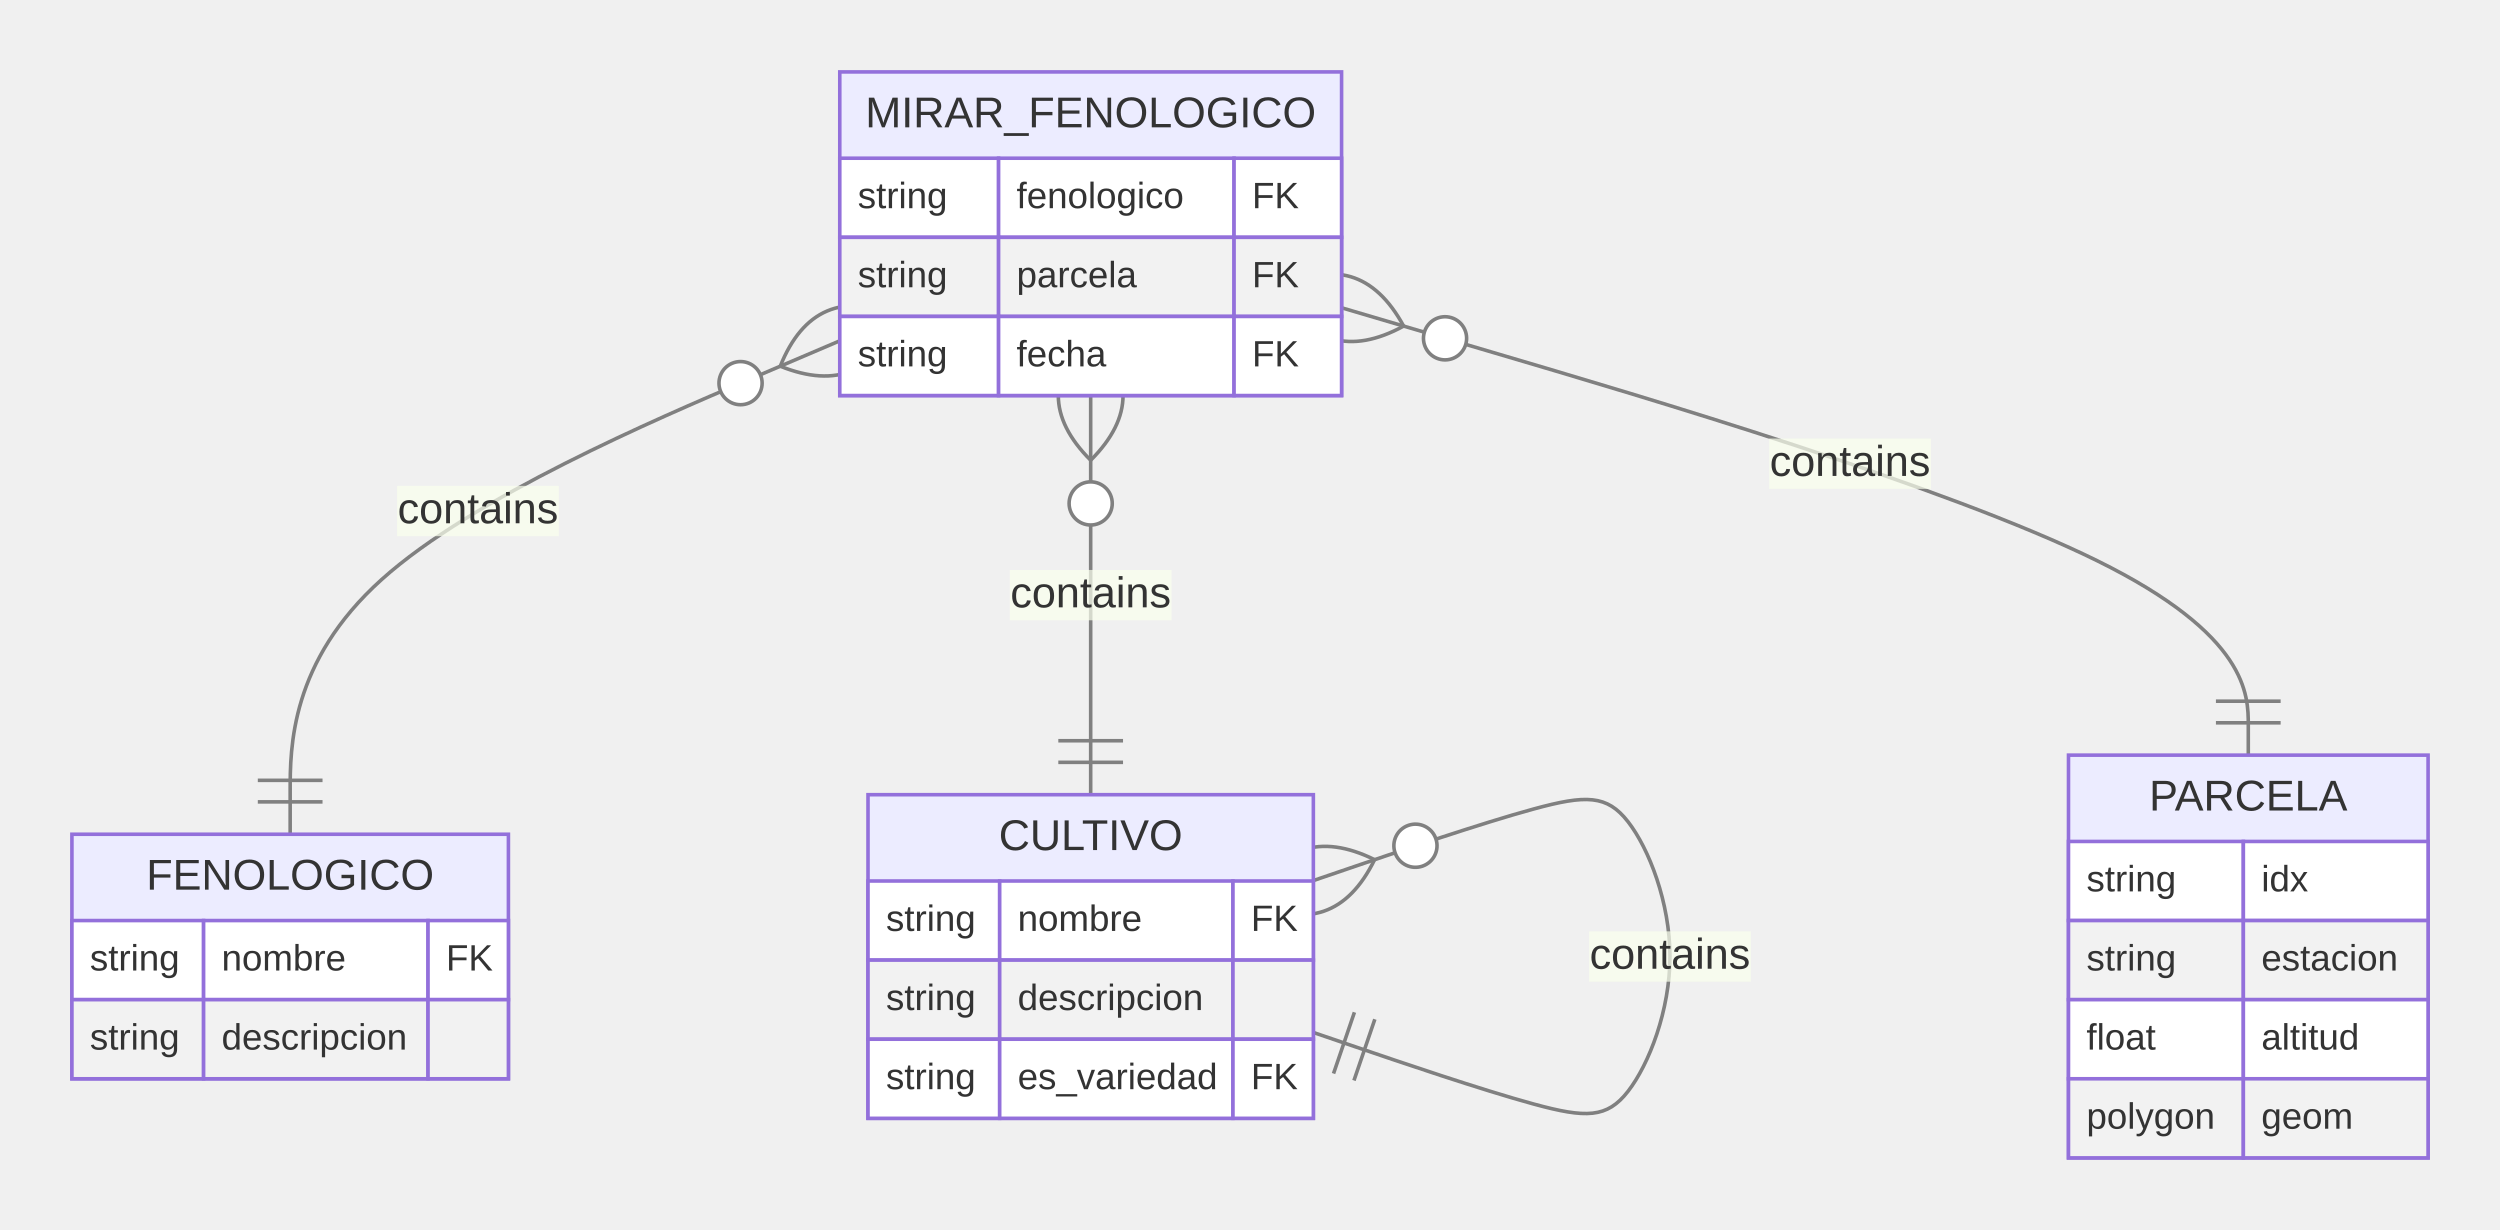
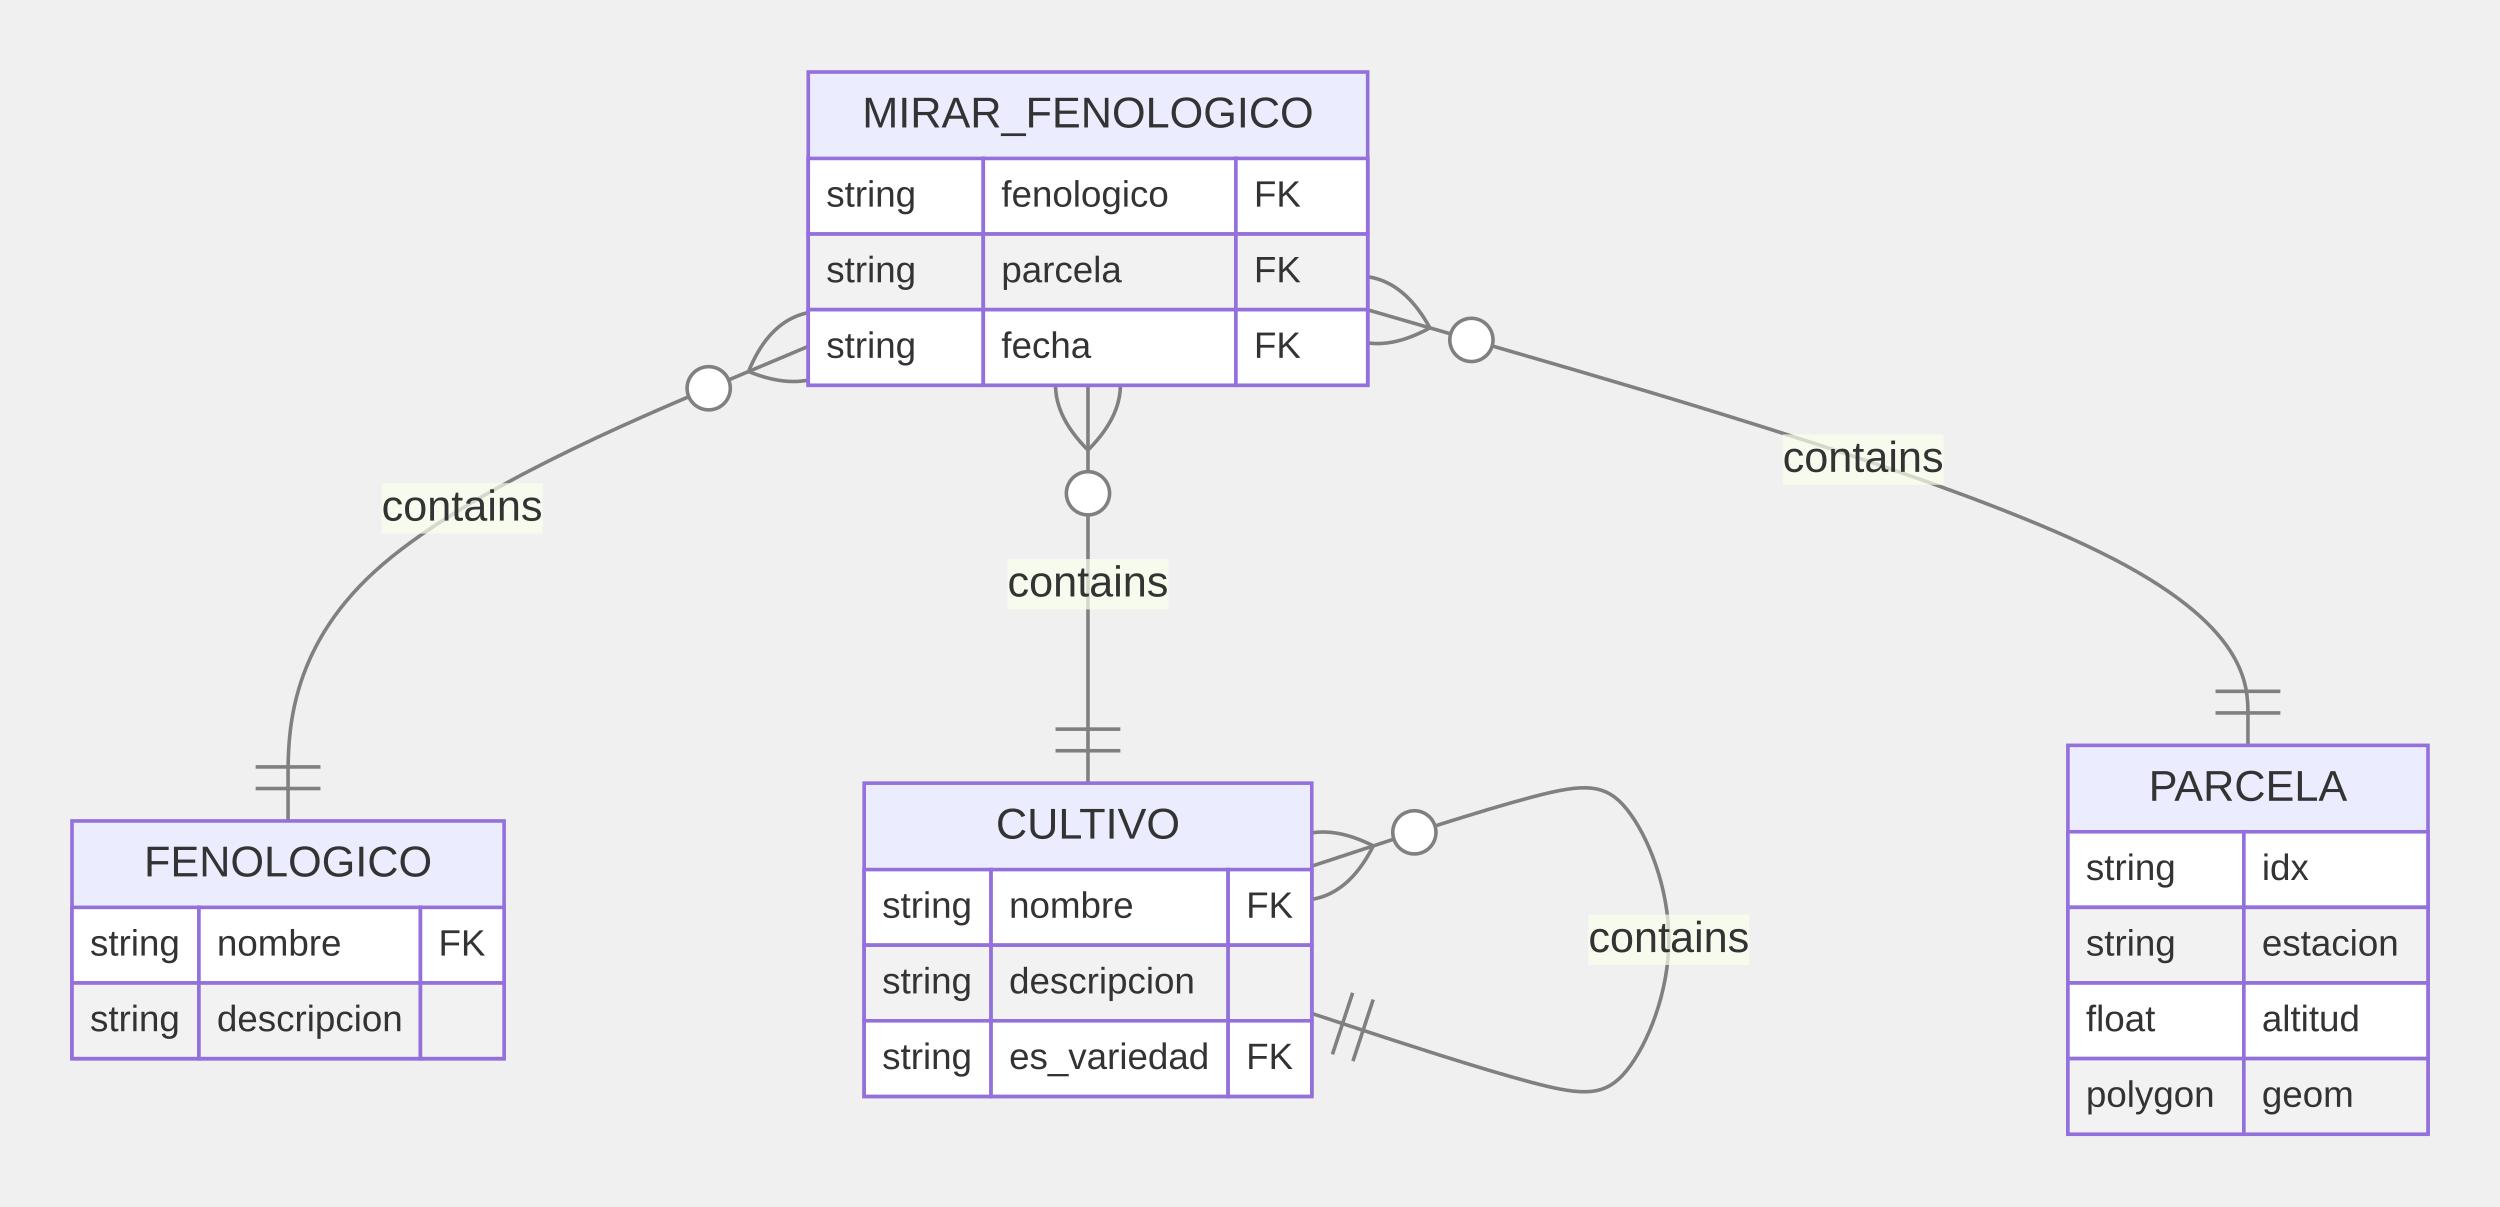
- <svg xmlns="http://www.w3.org/2000/svg" aria-roledescription="er" role="graphics-document document" viewBox="0 0 695.232 342" style="max-width: 695.232px; background-color: white;" width="100%" id="mermaid-1685972467404">
-   <style>#mermaid-1685972467404{font-family:"trebuchet ms",verdana,arial,sans-serif;font-size:16px;fill:#333;}#mermaid-1685972467404 .error-icon{fill:#552222;}#mermaid-1685972467404 .error-text{fill:#552222;stroke:#552222;}#mermaid-1685972467404 .edge-thickness-normal{stroke-width:2px;}#mermaid-1685972467404 .edge-thickness-thick{stroke-width:3.5px;}#mermaid-1685972467404 .edge-pattern-solid{stroke-dasharray:0;}#mermaid-1685972467404 .edge-pattern-dashed{stroke-dasharray:3;}#mermaid-1685972467404 .edge-pattern-dotted{stroke-dasharray:2;}#mermaid-1685972467404 .marker{fill:#333333;stroke:#333333;}#mermaid-1685972467404 .marker.cross{stroke:#333333;}#mermaid-1685972467404 svg{font-family:"trebuchet ms",verdana,arial,sans-serif;font-size:16px;}#mermaid-1685972467404 .entityBox{fill:#ECECFF;stroke:#9370DB;}#mermaid-1685972467404 .attributeBoxOdd{fill:#ffffff;stroke:#9370DB;}#mermaid-1685972467404 .attributeBoxEven{fill:#f2f2f2;stroke:#9370DB;}#mermaid-1685972467404 .relationshipLabelBox{fill:hsl(80, 100%, 96.275%);opacity:0.7;background-color:hsl(80, 100%, 96.275%);}#mermaid-1685972467404 .relationshipLabelBox rect{opacity:0.5;}#mermaid-1685972467404 .relationshipLine{stroke:#333333;}#mermaid-1685972467404 .entityTitleText{text-anchor:middle;font-size:18px;fill:#333;}#mermaid-1685972467404 :root{--mermaid-font-family:"trebuchet ms",verdana,arial,sans-serif;}</style>
+ <svg xmlns="http://www.w3.org/2000/svg" aria-roledescription="er" role="graphics-document document" viewBox="0 0 694.307 335" style="max-width: 694.307px; background-color: white;" width="100%" id="mermaid-1685974903925">
+   <style>#mermaid-1685974903925{font-family:"trebuchet ms",verdana,arial,sans-serif;font-size:16px;fill:#333;}#mermaid-1685974903925 .error-icon{fill:#552222;}#mermaid-1685974903925 .error-text{fill:#552222;stroke:#552222;}#mermaid-1685974903925 .edge-thickness-normal{stroke-width:2px;}#mermaid-1685974903925 .edge-thickness-thick{stroke-width:3.5px;}#mermaid-1685974903925 .edge-pattern-solid{stroke-dasharray:0;}#mermaid-1685974903925 .edge-pattern-dashed{stroke-dasharray:3;}#mermaid-1685974903925 .edge-pattern-dotted{stroke-dasharray:2;}#mermaid-1685974903925 .marker{fill:#333333;stroke:#333333;}#mermaid-1685974903925 .marker.cross{stroke:#333333;}#mermaid-1685974903925 svg{font-family:"trebuchet ms",verdana,arial,sans-serif;font-size:16px;}#mermaid-1685974903925 .entityBox{fill:#ECECFF;stroke:#9370DB;}#mermaid-1685974903925 .attributeBoxOdd{fill:#ffffff;stroke:#9370DB;}#mermaid-1685974903925 .attributeBoxEven{fill:#f2f2f2;stroke:#9370DB;}#mermaid-1685974903925 .relationshipLabelBox{fill:hsl(80, 100%, 96.275%);opacity:0.7;background-color:hsl(80, 100%, 96.275%);}#mermaid-1685974903925 .relationshipLabelBox rect{opacity:0.5;}#mermaid-1685974903925 .relationshipLine{stroke:#333333;}#mermaid-1685974903925 .entityTitleText{text-anchor:middle;font-size:18px;fill:#333;}#mermaid-1685974903925 :root{--mermaid-font-family:"trebuchet ms",verdana,arial,sans-serif;}</style>
  <g />
  <defs>
    <marker orient="auto" markerHeight="18" markerWidth="18" refY="9" refX="0" id="ONLY_ONE_START">
      <path d="M9,0 L9,18 M15,0 L15,18" fill="none" stroke="gray" />
    </marker>
  </defs>
  <defs>
    <marker orient="auto" markerHeight="18" markerWidth="18" refY="9" refX="18" id="ONLY_ONE_END">
      <path d="M3,0 L3,18 M9,0 L9,18" fill="none" stroke="gray" />
    </marker>
  </defs>
  <defs>
    <marker orient="auto" markerHeight="18" markerWidth="30" refY="9" refX="0" id="ZERO_OR_ONE_START">
      <circle r="6" cy="9" cx="21" fill="white" stroke="gray" />
      <path d="M9,0 L9,18" fill="none" stroke="gray" />
    </marker>
  </defs>
  <defs>
    <marker orient="auto" markerHeight="18" markerWidth="30" refY="9" refX="30" id="ZERO_OR_ONE_END">
      <circle r="6" cy="9" cx="9" fill="white" stroke="gray" />
      <path d="M21,0 L21,18" fill="none" stroke="gray" />
    </marker>
  </defs>
  <defs>
    <marker orient="auto" markerHeight="36" markerWidth="45" refY="18" refX="18" id="ONE_OR_MORE_START">
      <path d="M0,18 Q 18,0 36,18 Q 18,36 0,18 M42,9 L42,27" fill="none" stroke="gray" />
    </marker>
  </defs>
  <defs>
    <marker orient="auto" markerHeight="36" markerWidth="45" refY="18" refX="27" id="ONE_OR_MORE_END">
      <path d="M3,9 L3,27 M9,18 Q27,0 45,18 Q27,36 9,18" fill="none" stroke="gray" />
    </marker>
  </defs>
  <defs>
    <marker orient="auto" markerHeight="36" markerWidth="57" refY="18" refX="18" id="ZERO_OR_MORE_START">
      <circle r="6" cy="18" cx="48" fill="white" stroke="gray" />
      <path d="M0,18 Q18,0 36,18 Q18,36 0,18" fill="none" stroke="gray" />
    </marker>
  </defs>
  <defs>
    <marker orient="auto" markerHeight="36" markerWidth="57" refY="18" refX="39" id="ZERO_OR_MORE_END">
      <circle r="6" cy="18" cx="9" fill="white" stroke="gray" />
      <path d="M21,18 Q39,0 57,18 Q39,36 21,18" fill="none" stroke="gray" />
    </marker>
  </defs>
-   <path style="stroke: gray; fill: none;" marker-start="url(#ZERO_OR_MORE_START)" marker-end="url(#ONLY_ONE_END)" d="M365.232,244.878L376.899,240.898C388.566,236.918,411.899,228.959,426.482,224.98C441.066,221,446.899,221,452.732,228.5C458.566,236,464.399,251,464.399,266C464.399,281,458.566,296,452.732,303.5C446.899,311,441.066,311,426.482,307.02C411.899,303.041,388.566,295.082,376.899,291.102L365.232,287.122" class="er relationshipLine" />
-   <path style="stroke: gray; fill: none;" marker-start="url(#ZERO_OR_MORE_START)" marker-end="url(#ONLY_ONE_END)" d="M233.536,94.775L208.062,105.646C182.588,116.517,131.641,138.258,106.167,161.129C80.693,184,80.693,208,80.693,220L80.693,232" class="er relationshipLine" />
-   <path style="stroke: gray; fill: none;" marker-start="url(#ZERO_OR_MORE_START)" marker-end="url(#ONLY_ONE_END)" d="M303.309,110L303.309,118.333C303.309,126.667,303.309,143.333,303.309,161.833C303.309,180.333,303.309,200.667,303.309,210.833L303.309,221" class="er relationshipLine" />
-   <path style="stroke: gray; fill: none;" marker-start="url(#ZERO_OR_MORE_START)" marker-end="url(#ONLY_ONE_END)" d="M373.083,85.59L415.108,97.992C457.133,110.393,541.182,135.197,583.207,155.932C625.232,176.667,625.232,193.333,625.232,201.667L625.232,210" class="er relationshipLine" />
-   <g transform="translate(241.386,221 )" id="entity-CULTIVO-e4b9731a-f9ba-53ce-81f3-5f99d48f381b">
-     <rect height="90" width="123.846" y="0" x="0" class="er entityBox" />
-     <text style="dominant-baseline: middle; text-anchor: middle; font-size: 12px;" transform="translate(61.92318,12)" y="0" x="0" id="text-entity-CULTIVO-e4b9731a-f9ba-53ce-81f3-5f99d48f381b" class="er entityLabel">CULTIVO</text>
-     <rect height="22" width="36.619" y="24" x="0" class="er attributeBoxOdd" />
-     <text style="dominant-baseline: middle; font-size: 10.2px;" transform="translate(5,35)" y="0" x="0" id="text-entity-CULTIVO-e4b9731a-f9ba-53ce-81f3-5f99d48f381b-attr-1-type" class="er entityLabel">string</text>
-     <rect height="22" width="64.873" y="24" x="36.619" class="er attributeBoxOdd" />
-     <text style="dominant-baseline: middle; font-size: 10.2px;" transform="translate(41.61909,35)" y="0" x="0" id="text-entity-CULTIVO-e4b9731a-f9ba-53ce-81f3-5f99d48f381b-attr-1-name" class="er entityLabel">nombre</text>
-     <rect height="22" width="22.354" y="24" x="101.492" class="er attributeBoxOdd" />
-     <text style="dominant-baseline: middle; font-size: 10.2px;" transform="translate(106.4924,35)" y="0" x="0" id="text-entity-CULTIVO-e4b9731a-f9ba-53ce-81f3-5f99d48f381b-attr-1-key" class="er entityLabel">FK</text>
-     <rect height="22" width="36.619" y="46" x="0" class="er attributeBoxEven" />
-     <text style="dominant-baseline: middle; font-size: 10.2px;" transform="translate(5,57)" y="0" x="0" id="text-entity-CULTIVO-e4b9731a-f9ba-53ce-81f3-5f99d48f381b-attr-2-type" class="er entityLabel">string</text>
-     <rect height="22" width="64.873" y="46" x="36.619" class="er attributeBoxEven" />
-     <text style="dominant-baseline: middle; font-size: 10.2px;" transform="translate(41.61909,57)" y="0" x="0" id="text-entity-CULTIVO-e4b9731a-f9ba-53ce-81f3-5f99d48f381b-attr-2-name" class="er entityLabel">descripcion</text>
-     <rect height="22" width="22.354" y="46" x="101.492" class="er attributeBoxEven" />
-     <text style="dominant-baseline: middle; font-size: 10.2px;" transform="translate(106.4924,57)" y="0" x="0" id="text-entity-CULTIVO-e4b9731a-f9ba-53ce-81f3-5f99d48f381b-attr-2-key" class="er entityLabel" />
-     <rect height="22" width="36.619" y="68" x="0" class="er attributeBoxOdd" />
-     <text style="dominant-baseline: middle; font-size: 10.2px;" transform="translate(5,79)" y="0" x="0" id="text-entity-CULTIVO-e4b9731a-f9ba-53ce-81f3-5f99d48f381b-attr-3-type" class="er entityLabel">string</text>
-     <rect height="22" width="64.873" y="68" x="36.619" class="er attributeBoxOdd" />
-     <text style="dominant-baseline: middle; font-size: 10.2px;" transform="translate(41.61909,79)" y="0" x="0" id="text-entity-CULTIVO-e4b9731a-f9ba-53ce-81f3-5f99d48f381b-attr-3-name" class="er entityLabel">es_variedad</text>
-     <rect height="22" width="22.354" y="68" x="101.492" class="er attributeBoxOdd" />
-     <text style="dominant-baseline: middle; font-size: 10.2px;" transform="translate(106.4924,79)" y="0" x="0" id="text-entity-CULTIVO-e4b9731a-f9ba-53ce-81f3-5f99d48f381b-attr-3-key" class="er entityLabel">FK</text>
+   <path style="stroke: gray; fill: none;" marker-start="url(#ZERO_OR_MORE_START)" marker-end="url(#ONLY_ONE_END)" d="M364.307,240.541L375.974,236.701C387.64,232.861,410.974,225.18,425.557,221.34C440.14,217.5,445.974,217.5,451.807,224.75C457.64,232,463.474,246.5,463.474,261C463.474,275.5,457.64,290,451.807,297.25C445.974,304.5,440.14,304.5,425.557,300.66C410.974,296.82,387.64,289.139,375.974,285.299L364.307,281.459" class="er relationshipLine" />
+   <path style="stroke: gray; fill: none;" marker-start="url(#ZERO_OR_MORE_START)" marker-end="url(#ONLY_ONE_END)" d="M224.474,96.194L200.395,106.328C176.316,116.463,128.158,136.731,104.079,158.699C80,180.667,80,204.333,80,216.167L80,228" class="er relationshipLine" />
+   <path style="stroke: gray; fill: none;" marker-start="url(#ZERO_OR_MORE_START)" marker-end="url(#ONLY_ONE_END)" d="M302.153,107L302.153,115.333C302.153,123.667,302.153,140.333,302.153,158.75C302.153,177.167,302.153,197.333,302.153,207.417L302.153,217.5" class="er relationshipLine" />
+   <path style="stroke: gray; fill: none;" marker-start="url(#ZERO_OR_MORE_START)" marker-end="url(#ONLY_ONE_END)" d="M379.833,86.045L420.579,97.871C461.324,109.697,542.816,133.348,583.561,153.508C624.307,173.667,624.307,190.333,624.307,198.667L624.307,207" class="er relationshipLine" />
+   <g transform="translate(240,217.5 )" id="entity-CULTIVO-e4b9731a-f9ba-53ce-81f3-5f99d48f381b">
+     <rect height="87" width="124.307" y="0" x="0" class="er entityBox" />
+     <text style="dominant-baseline: middle; text-anchor: middle; font-size: 12px;" transform="translate(62.15346,12)" y="0" x="0" id="text-entity-CULTIVO-e4b9731a-f9ba-53ce-81f3-5f99d48f381b" class="er entityLabel">CULTIVO</text>
+     <rect height="21" width="35.246" y="24" x="0" class="er attributeBoxOdd" />
+     <text style="dominant-baseline: middle; font-size: 10.2px;" transform="translate(5,34.5)" y="0" x="0" id="text-entity-CULTIVO-e4b9731a-f9ba-53ce-81f3-5f99d48f381b-attr-1-type" class="er entityLabel">string</text>
+     <rect height="21" width="65.838" y="24" x="35.246" class="er attributeBoxOdd" />
+     <text style="dominant-baseline: middle; font-size: 10.2px;" transform="translate(40.24582,34.5)" y="0" x="0" id="text-entity-CULTIVO-e4b9731a-f9ba-53ce-81f3-5f99d48f381b-attr-1-name" class="er entityLabel">nombre</text>
+     <rect height="21" width="23.223" y="24" x="101.084" class="er attributeBoxOdd" />
+     <text style="dominant-baseline: middle; font-size: 10.2px;" transform="translate(106.084,34.5)" y="0" x="0" id="text-entity-CULTIVO-e4b9731a-f9ba-53ce-81f3-5f99d48f381b-attr-1-key" class="er entityLabel">FK</text>
+     <rect height="21" width="35.246" y="45" x="0" class="er attributeBoxEven" />
+     <text style="dominant-baseline: middle; font-size: 10.2px;" transform="translate(5,55.5)" y="0" x="0" id="text-entity-CULTIVO-e4b9731a-f9ba-53ce-81f3-5f99d48f381b-attr-2-type" class="er entityLabel">string</text>
+     <rect height="21" width="65.838" y="45" x="35.246" class="er attributeBoxEven" />
+     <text style="dominant-baseline: middle; font-size: 10.2px;" transform="translate(40.24582,55.5)" y="0" x="0" id="text-entity-CULTIVO-e4b9731a-f9ba-53ce-81f3-5f99d48f381b-attr-2-name" class="er entityLabel">descripcion</text>
+     <rect height="21" width="23.223" y="45" x="101.084" class="er attributeBoxEven" />
+     <text style="dominant-baseline: middle; font-size: 10.2px;" transform="translate(106.084,55.5)" y="0" x="0" id="text-entity-CULTIVO-e4b9731a-f9ba-53ce-81f3-5f99d48f381b-attr-2-key" class="er entityLabel" />
+     <rect height="21" width="35.246" y="66" x="0" class="er attributeBoxOdd" />
+     <text style="dominant-baseline: middle; font-size: 10.2px;" transform="translate(5,76.5)" y="0" x="0" id="text-entity-CULTIVO-e4b9731a-f9ba-53ce-81f3-5f99d48f381b-attr-3-type" class="er entityLabel">string</text>
+     <rect height="21" width="65.838" y="66" x="35.246" class="er attributeBoxOdd" />
+     <text style="dominant-baseline: middle; font-size: 10.2px;" transform="translate(40.24582,76.5)" y="0" x="0" id="text-entity-CULTIVO-e4b9731a-f9ba-53ce-81f3-5f99d48f381b-attr-3-name" class="er entityLabel">es_variedad</text>
+     <rect height="21" width="23.223" y="66" x="101.084" class="er attributeBoxOdd" />
+     <text style="dominant-baseline: middle; font-size: 10.2px;" transform="translate(106.084,76.5)" y="0" x="0" id="text-entity-CULTIVO-e4b9731a-f9ba-53ce-81f3-5f99d48f381b-attr-3-key" class="er entityLabel">FK</text>
  </g>
-   <g transform="translate(20,232 )" id="entity-FENOLOGICO-df590e33-11fa-5254-9ad3-7d383a1cd677">
-     <rect height="68" width="121.386" y="0" x="0" class="er entityBox" />
-     <text style="dominant-baseline: middle; text-anchor: middle; font-size: 12px;" transform="translate(60.693,12)" y="0" x="0" id="text-entity-FENOLOGICO-df590e33-11fa-5254-9ad3-7d383a1cd677" class="er entityLabel">FENOLOGICO</text>
-     <rect height="22" width="36.619" y="24" x="0" class="er attributeBoxOdd" />
-     <text style="dominant-baseline: middle; font-size: 10.2px;" transform="translate(5,35)" y="0" x="0" id="text-entity-FENOLOGICO-df590e33-11fa-5254-9ad3-7d383a1cd677-attr-1-type" class="er entityLabel">string</text>
-     <rect height="22" width="62.413" y="24" x="36.619" class="er attributeBoxOdd" />
-     <text style="dominant-baseline: middle; font-size: 10.2px;" transform="translate(41.61909,35)" y="0" x="0" id="text-entity-FENOLOGICO-df590e33-11fa-5254-9ad3-7d383a1cd677-attr-1-name" class="er entityLabel">nombre</text>
-     <rect height="22" width="22.354" y="24" x="99.032" class="er attributeBoxOdd" />
-     <text style="dominant-baseline: middle; font-size: 10.2px;" transform="translate(104.032,35)" y="0" x="0" id="text-entity-FENOLOGICO-df590e33-11fa-5254-9ad3-7d383a1cd677-attr-1-key" class="er entityLabel">FK</text>
-     <rect height="22" width="36.619" y="46" x="0" class="er attributeBoxEven" />
-     <text style="dominant-baseline: middle; font-size: 10.2px;" transform="translate(5,57)" y="0" x="0" id="text-entity-FENOLOGICO-df590e33-11fa-5254-9ad3-7d383a1cd677-attr-2-type" class="er entityLabel">string</text>
-     <rect height="22" width="62.413" y="46" x="36.619" class="er attributeBoxEven" />
-     <text style="dominant-baseline: middle; font-size: 10.2px;" transform="translate(41.61909,57)" y="0" x="0" id="text-entity-FENOLOGICO-df590e33-11fa-5254-9ad3-7d383a1cd677-attr-2-name" class="er entityLabel">descripcion</text>
-     <rect height="22" width="22.354" y="46" x="99.032" class="er attributeBoxEven" />
-     <text style="dominant-baseline: middle; font-size: 10.2px;" transform="translate(104.032,57)" y="0" x="0" id="text-entity-FENOLOGICO-df590e33-11fa-5254-9ad3-7d383a1cd677-attr-2-key" class="er entityLabel" />
+   <g transform="translate(20,228 )" id="entity-FENOLOGICO-df590e33-11fa-5254-9ad3-7d383a1cd677">
+     <rect height="66" width="120" y="0" x="0" class="er entityBox" />
+     <text style="dominant-baseline: middle; text-anchor: middle; font-size: 12px;" transform="translate(60,12)" y="0" x="0" id="text-entity-FENOLOGICO-df590e33-11fa-5254-9ad3-7d383a1cd677" class="er entityLabel">FENOLOGICO</text>
+     <rect height="21" width="35.246" y="24" x="0" class="er attributeBoxOdd" />
+     <text style="dominant-baseline: middle; font-size: 10.2px;" transform="translate(5,34.5)" y="0" x="0" id="text-entity-FENOLOGICO-df590e33-11fa-5254-9ad3-7d383a1cd677-attr-1-type" class="er entityLabel">string</text>
+     <rect height="21" width="61.531" y="24" x="35.246" class="er attributeBoxOdd" />
+     <text style="dominant-baseline: middle; font-size: 10.2px;" transform="translate(40.24582,34.5)" y="0" x="0" id="text-entity-FENOLOGICO-df590e33-11fa-5254-9ad3-7d383a1cd677-attr-1-name" class="er entityLabel">nombre</text>
+     <rect height="21" width="23.223" y="24" x="96.777" class="er attributeBoxOdd" />
+     <text style="dominant-baseline: middle; font-size: 10.2px;" transform="translate(101.7771,34.5)" y="0" x="0" id="text-entity-FENOLOGICO-df590e33-11fa-5254-9ad3-7d383a1cd677-attr-1-key" class="er entityLabel">FK</text>
+     <rect height="21" width="35.246" y="45" x="0" class="er attributeBoxEven" />
+     <text style="dominant-baseline: middle; font-size: 10.2px;" transform="translate(5,55.5)" y="0" x="0" id="text-entity-FENOLOGICO-df590e33-11fa-5254-9ad3-7d383a1cd677-attr-2-type" class="er entityLabel">string</text>
+     <rect height="21" width="61.531" y="45" x="35.246" class="er attributeBoxEven" />
+     <text style="dominant-baseline: middle; font-size: 10.2px;" transform="translate(40.24582,55.5)" y="0" x="0" id="text-entity-FENOLOGICO-df590e33-11fa-5254-9ad3-7d383a1cd677-attr-2-name" class="er entityLabel">descripcion</text>
+     <rect height="21" width="23.223" y="45" x="96.777" class="er attributeBoxEven" />
+     <text style="dominant-baseline: middle; font-size: 10.2px;" transform="translate(101.7771,55.5)" y="0" x="0" id="text-entity-FENOLOGICO-df590e33-11fa-5254-9ad3-7d383a1cd677-attr-2-key" class="er entityLabel" />
  </g>
-   <g transform="translate(233.5357,20 )" id="entity-MIRARFENOLOGICO-059a82cc-d1ec-505c-9e2e-c63d973e53f3">
-     <rect height="90" width="139.547" y="0" x="0" class="er entityBox" />
-     <text style="dominant-baseline: middle; text-anchor: middle; font-size: 12px;" transform="translate(69.77344,12)" y="0" x="0" id="text-entity-MIRARFENOLOGICO-059a82cc-d1ec-505c-9e2e-c63d973e53f3" class="er entityLabel">MIRAR_FENOLOGICO</text>
-     <rect height="22" width="44.164" y="24" x="0" class="er attributeBoxOdd" />
-     <text style="dominant-baseline: middle; font-size: 10.2px;" transform="translate(5,35)" y="0" x="0" id="text-entity-MIRARFENOLOGICO-059a82cc-d1ec-505c-9e2e-c63d973e53f3-attr-1-type" class="er entityLabel">string</text>
-     <rect height="22" width="65.485" y="24" x="44.164" class="er attributeBoxOdd" />
-     <text style="dominant-baseline: middle; font-size: 10.2px;" transform="translate(49.16354,35)" y="0" x="0" id="text-entity-MIRARFENOLOGICO-059a82cc-d1ec-505c-9e2e-c63d973e53f3-attr-1-name" class="er entityLabel">fenologico</text>
-     <rect height="22" width="29.898" y="24" x="109.648" class="er attributeBoxOdd" />
-     <text style="dominant-baseline: middle; font-size: 10.2px;" transform="translate(114.6484,35)" y="0" x="0" id="text-entity-MIRARFENOLOGICO-059a82cc-d1ec-505c-9e2e-c63d973e53f3-attr-1-key" class="er entityLabel">FK</text>
-     <rect height="22" width="44.164" y="46" x="0" class="er attributeBoxEven" />
-     <text style="dominant-baseline: middle; font-size: 10.2px;" transform="translate(5,57)" y="0" x="0" id="text-entity-MIRARFENOLOGICO-059a82cc-d1ec-505c-9e2e-c63d973e53f3-attr-2-type" class="er entityLabel">string</text>
-     <rect height="22" width="65.485" y="46" x="44.164" class="er attributeBoxEven" />
-     <text style="dominant-baseline: middle; font-size: 10.2px;" transform="translate(49.16354,57)" y="0" x="0" id="text-entity-MIRARFENOLOGICO-059a82cc-d1ec-505c-9e2e-c63d973e53f3-attr-2-name" class="er entityLabel">parcela</text>
-     <rect height="22" width="29.898" y="46" x="109.648" class="er attributeBoxEven" />
-     <text style="dominant-baseline: middle; font-size: 10.2px;" transform="translate(114.6484,57)" y="0" x="0" id="text-entity-MIRARFENOLOGICO-059a82cc-d1ec-505c-9e2e-c63d973e53f3-attr-2-key" class="er entityLabel">FK</text>
-     <rect height="22" width="44.164" y="68" x="0" class="er attributeBoxOdd" />
-     <text style="dominant-baseline: middle; font-size: 10.2px;" transform="translate(5,79)" y="0" x="0" id="text-entity-MIRARFENOLOGICO-059a82cc-d1ec-505c-9e2e-c63d973e53f3-attr-3-type" class="er entityLabel">string</text>
-     <rect height="22" width="65.485" y="68" x="44.164" class="er attributeBoxOdd" />
-     <text style="dominant-baseline: middle; font-size: 10.2px;" transform="translate(49.16354,79)" y="0" x="0" id="text-entity-MIRARFENOLOGICO-059a82cc-d1ec-505c-9e2e-c63d973e53f3-attr-3-name" class="er entityLabel">fecha</text>
-     <rect height="22" width="29.898" y="68" x="109.648" class="er attributeBoxOdd" />
-     <text style="dominant-baseline: middle; font-size: 10.2px;" transform="translate(114.6484,79)" y="0" x="0" id="text-entity-MIRARFENOLOGICO-059a82cc-d1ec-505c-9e2e-c63d973e53f3-attr-3-key" class="er entityLabel">FK</text>
+   <g transform="translate(224.4738,20 )" id="entity-MIRARFENOLOGICO-059a82cc-d1ec-505c-9e2e-c63d973e53f3">
+     <rect height="87" width="155.359" y="0" x="0" class="er entityBox" />
+     <text style="dominant-baseline: middle; text-anchor: middle; font-size: 12px;" transform="translate(77.67969,12)" y="0" x="0" id="text-entity-MIRARFENOLOGICO-059a82cc-d1ec-505c-9e2e-c63d973e53f3" class="er entityLabel">MIRAR_FENOLOGICO</text>
+     <rect height="21" width="48.616" y="24" x="0" class="er attributeBoxOdd" />
+     <text style="dominant-baseline: middle; font-size: 10.2px;" transform="translate(5,34.5)" y="0" x="0" id="text-entity-MIRARFENOLOGICO-059a82cc-d1ec-505c-9e2e-c63d973e53f3-attr-1-type" class="er entityLabel">string</text>
+     <rect height="21" width="70.15" y="24" x="48.616" class="er attributeBoxOdd" />
+     <text style="dominant-baseline: middle; font-size: 10.2px;" transform="translate(53.61608,34.5)" y="0" x="0" id="text-entity-MIRARFENOLOGICO-059a82cc-d1ec-505c-9e2e-c63d973e53f3-attr-1-name" class="er entityLabel">fenologico</text>
+     <rect height="21" width="36.593" y="24" x="118.766" class="er attributeBoxOdd" />
+     <text style="dominant-baseline: middle; font-size: 10.2px;" transform="translate(123.7662,34.5)" y="0" x="0" id="text-entity-MIRARFENOLOGICO-059a82cc-d1ec-505c-9e2e-c63d973e53f3-attr-1-key" class="er entityLabel">FK</text>
+     <rect height="21" width="48.616" y="45" x="0" class="er attributeBoxEven" />
+     <text style="dominant-baseline: middle; font-size: 10.2px;" transform="translate(5,55.5)" y="0" x="0" id="text-entity-MIRARFENOLOGICO-059a82cc-d1ec-505c-9e2e-c63d973e53f3-attr-2-type" class="er entityLabel">string</text>
+     <rect height="21" width="70.15" y="45" x="48.616" class="er attributeBoxEven" />
+     <text style="dominant-baseline: middle; font-size: 10.2px;" transform="translate(53.61608,55.5)" y="0" x="0" id="text-entity-MIRARFENOLOGICO-059a82cc-d1ec-505c-9e2e-c63d973e53f3-attr-2-name" class="er entityLabel">parcela</text>
+     <rect height="21" width="36.593" y="45" x="118.766" class="er attributeBoxEven" />
+     <text style="dominant-baseline: middle; font-size: 10.2px;" transform="translate(123.7662,55.5)" y="0" x="0" id="text-entity-MIRARFENOLOGICO-059a82cc-d1ec-505c-9e2e-c63d973e53f3-attr-2-key" class="er entityLabel">FK</text>
+     <rect height="21" width="48.616" y="66" x="0" class="er attributeBoxOdd" />
+     <text style="dominant-baseline: middle; font-size: 10.2px;" transform="translate(5,76.5)" y="0" x="0" id="text-entity-MIRARFENOLOGICO-059a82cc-d1ec-505c-9e2e-c63d973e53f3-attr-3-type" class="er entityLabel">string</text>
+     <rect height="21" width="70.15" y="66" x="48.616" class="er attributeBoxOdd" />
+     <text style="dominant-baseline: middle; font-size: 10.2px;" transform="translate(53.61608,76.5)" y="0" x="0" id="text-entity-MIRARFENOLOGICO-059a82cc-d1ec-505c-9e2e-c63d973e53f3-attr-3-name" class="er entityLabel">fecha</text>
+     <rect height="21" width="36.593" y="66" x="118.766" class="er attributeBoxOdd" />
+     <text style="dominant-baseline: middle; font-size: 10.2px;" transform="translate(123.7662,76.5)" y="0" x="0" id="text-entity-MIRARFENOLOGICO-059a82cc-d1ec-505c-9e2e-c63d973e53f3-attr-3-key" class="er entityLabel">FK</text>
  </g>
-   <g transform="translate(575.2324,210 )" id="entity-PARCELA-397a2d3f-8cad-5f6f-9c32-31c208451969">
-     <rect height="112" width="100" y="0" x="0" class="er entityBox" />
+   <g transform="translate(574.3069,207 )" id="entity-PARCELA-397a2d3f-8cad-5f6f-9c32-31c208451969">
+     <rect height="108" width="100" y="0" x="0" class="er entityBox" />
    <text style="dominant-baseline: middle; text-anchor: middle; font-size: 12px;" transform="translate(50,12)" y="0" x="0" id="text-entity-PARCELA-397a2d3f-8cad-5f6f-9c32-31c208451969" class="er entityLabel">PARCELA</text>
-     <rect height="22" width="48.63" y="24" x="0" class="er attributeBoxOdd" />
-     <text style="dominant-baseline: middle; font-size: 10.2px;" transform="translate(5,35)" y="0" x="0" id="text-entity-PARCELA-397a2d3f-8cad-5f6f-9c32-31c208451969-attr-1-type" class="er entityLabel">string</text>
-     <rect height="22" width="51.37" y="24" x="48.63" class="er attributeBoxOdd" />
-     <text style="dominant-baseline: middle; font-size: 10.2px;" transform="translate(53.63039,35)" y="0" x="0" id="text-entity-PARCELA-397a2d3f-8cad-5f6f-9c32-31c208451969-attr-1-name" class="er entityLabel">idx</text>
-     <rect height="22" width="48.63" y="46" x="0" class="er attributeBoxEven" />
-     <text style="dominant-baseline: middle; font-size: 10.2px;" transform="translate(5,57)" y="0" x="0" id="text-entity-PARCELA-397a2d3f-8cad-5f6f-9c32-31c208451969-attr-2-type" class="er entityLabel">string</text>
-     <rect height="22" width="51.37" y="46" x="48.63" class="er attributeBoxEven" />
-     <text style="dominant-baseline: middle; font-size: 10.2px;" transform="translate(53.63039,57)" y="0" x="0" id="text-entity-PARCELA-397a2d3f-8cad-5f6f-9c32-31c208451969-attr-2-name" class="er entityLabel">estacion</text>
-     <rect height="22" width="48.63" y="68" x="0" class="er attributeBoxOdd" />
-     <text style="dominant-baseline: middle; font-size: 10.2px;" transform="translate(5,79)" y="0" x="0" id="text-entity-PARCELA-397a2d3f-8cad-5f6f-9c32-31c208451969-attr-3-type" class="er entityLabel">float</text>
-     <rect height="22" width="51.37" y="68" x="48.63" class="er attributeBoxOdd" />
-     <text style="dominant-baseline: middle; font-size: 10.2px;" transform="translate(53.63039,79)" y="0" x="0" id="text-entity-PARCELA-397a2d3f-8cad-5f6f-9c32-31c208451969-attr-3-name" class="er entityLabel">altitud</text>
-     <rect height="22" width="48.63" y="90" x="0" class="er attributeBoxEven" />
-     <text style="dominant-baseline: middle; font-size: 10.2px;" transform="translate(5,101)" y="0" x="0" id="text-entity-PARCELA-397a2d3f-8cad-5f6f-9c32-31c208451969-attr-4-type" class="er entityLabel">polygon</text>
-     <rect height="22" width="51.37" y="90" x="48.63" class="er attributeBoxEven" />
-     <text style="dominant-baseline: middle; font-size: 10.2px;" transform="translate(53.63039,101)" y="0" x="0" id="text-entity-PARCELA-397a2d3f-8cad-5f6f-9c32-31c208451969-attr-4-name" class="er entityLabel">geom</text>
+     <rect height="21" width="48.867" y="24" x="0" class="er attributeBoxOdd" />
+     <text style="dominant-baseline: middle; font-size: 10.2px;" transform="translate(5,34.5)" y="0" x="0" id="text-entity-PARCELA-397a2d3f-8cad-5f6f-9c32-31c208451969-attr-1-type" class="er entityLabel">string</text>
+     <rect height="21" width="51.133" y="24" x="48.867" class="er attributeBoxOdd" />
+     <text style="dominant-baseline: middle; font-size: 10.2px;" transform="translate(53.86719,34.5)" y="0" x="0" id="text-entity-PARCELA-397a2d3f-8cad-5f6f-9c32-31c208451969-attr-1-name" class="er entityLabel">idx</text>
+     <rect height="21" width="48.867" y="45" x="0" class="er attributeBoxEven" />
+     <text style="dominant-baseline: middle; font-size: 10.2px;" transform="translate(5,55.5)" y="0" x="0" id="text-entity-PARCELA-397a2d3f-8cad-5f6f-9c32-31c208451969-attr-2-type" class="er entityLabel">string</text>
+     <rect height="21" width="51.133" y="45" x="48.867" class="er attributeBoxEven" />
+     <text style="dominant-baseline: middle; font-size: 10.2px;" transform="translate(53.86719,55.5)" y="0" x="0" id="text-entity-PARCELA-397a2d3f-8cad-5f6f-9c32-31c208451969-attr-2-name" class="er entityLabel">estacion</text>
+     <rect height="21" width="48.867" y="66" x="0" class="er attributeBoxOdd" />
+     <text style="dominant-baseline: middle; font-size: 10.2px;" transform="translate(5,76.5)" y="0" x="0" id="text-entity-PARCELA-397a2d3f-8cad-5f6f-9c32-31c208451969-attr-3-type" class="er entityLabel">float</text>
+     <rect height="21" width="51.133" y="66" x="48.867" class="er attributeBoxOdd" />
+     <text style="dominant-baseline: middle; font-size: 10.2px;" transform="translate(53.86719,76.5)" y="0" x="0" id="text-entity-PARCELA-397a2d3f-8cad-5f6f-9c32-31c208451969-attr-3-name" class="er entityLabel">altitud</text>
+     <rect height="21" width="48.867" y="87" x="0" class="er attributeBoxEven" />
+     <text style="dominant-baseline: middle; font-size: 10.2px;" transform="translate(5,97.5)" y="0" x="0" id="text-entity-PARCELA-397a2d3f-8cad-5f6f-9c32-31c208451969-attr-4-type" class="er entityLabel">polygon</text>
+     <rect height="21" width="51.133" y="87" x="48.867" class="er attributeBoxEven" />
+     <text style="dominant-baseline: middle; font-size: 10.2px;" transform="translate(53.86719,97.5)" y="0" x="0" id="text-entity-PARCELA-397a2d3f-8cad-5f6f-9c32-31c208451969-attr-4-name" class="er entityLabel">geom</text>
  </g>
-   <rect height="14" width="44.979" y="259" x="441.91" class="er relationshipLabelBox" />
-   <text style="text-anchor: middle; dominant-baseline: middle; font-size: 12px;" y="266" x="464.399" id="rel1" class="er relationshipLabel">contains</text>
-   <rect height="14" width="44.979" y="135.112" x="110.426" class="er relationshipLabelBox" />
-   <text style="text-anchor: middle; dominant-baseline: middle; font-size: 12px;" y="142.112" x="132.915" id="rel2" class="er relationshipLabel">contains</text>
-   <rect height="14" width="44.979" y="158.5" x="280.82" class="er relationshipLabelBox" />
-   <text style="text-anchor: middle; dominant-baseline: middle; font-size: 12px;" y="165.5" x="303.309" id="rel3" class="er relationshipLabel">contains</text>
-   <rect height="14" width="44.979" y="121.954" x="491.991" class="er relationshipLabelBox" />
-   <text style="text-anchor: middle; dominant-baseline: middle; font-size: 12px;" y="128.954" x="514.481" id="rel4" class="er relationshipLabel">contains</text>
+   <rect height="14" width="44.703" y="254" x="441.122" class="er relationshipLabelBox" />
+   <text style="text-anchor: middle; dominant-baseline: middle; font-size: 12px;" y="261" x="463.474" id="rel1" class="er relationshipLabel">contains</text>
+   <rect height="14" width="44.703" y="134.186" x="105.973" class="er relationshipLabelBox" />
+   <text style="text-anchor: middle; dominant-baseline: middle; font-size: 12px;" y="141.186" x="128.324" id="rel2" class="er relationshipLabel">contains</text>
+   <rect height="14" width="44.703" y="155.25" x="279.802" class="er relationshipLabelBox" />
+   <text style="text-anchor: middle; dominant-baseline: middle; font-size: 12px;" y="162.25" x="302.153" id="rel3" class="er relationshipLabel">contains</text>
+   <rect height="14" width="44.703" y="120.643" x="495.084" class="er relationshipLabelBox" />
+   <text style="text-anchor: middle; dominant-baseline: middle; font-size: 12px;" y="127.643" x="517.435" id="rel4" class="er relationshipLabel">contains</text>
</svg>
